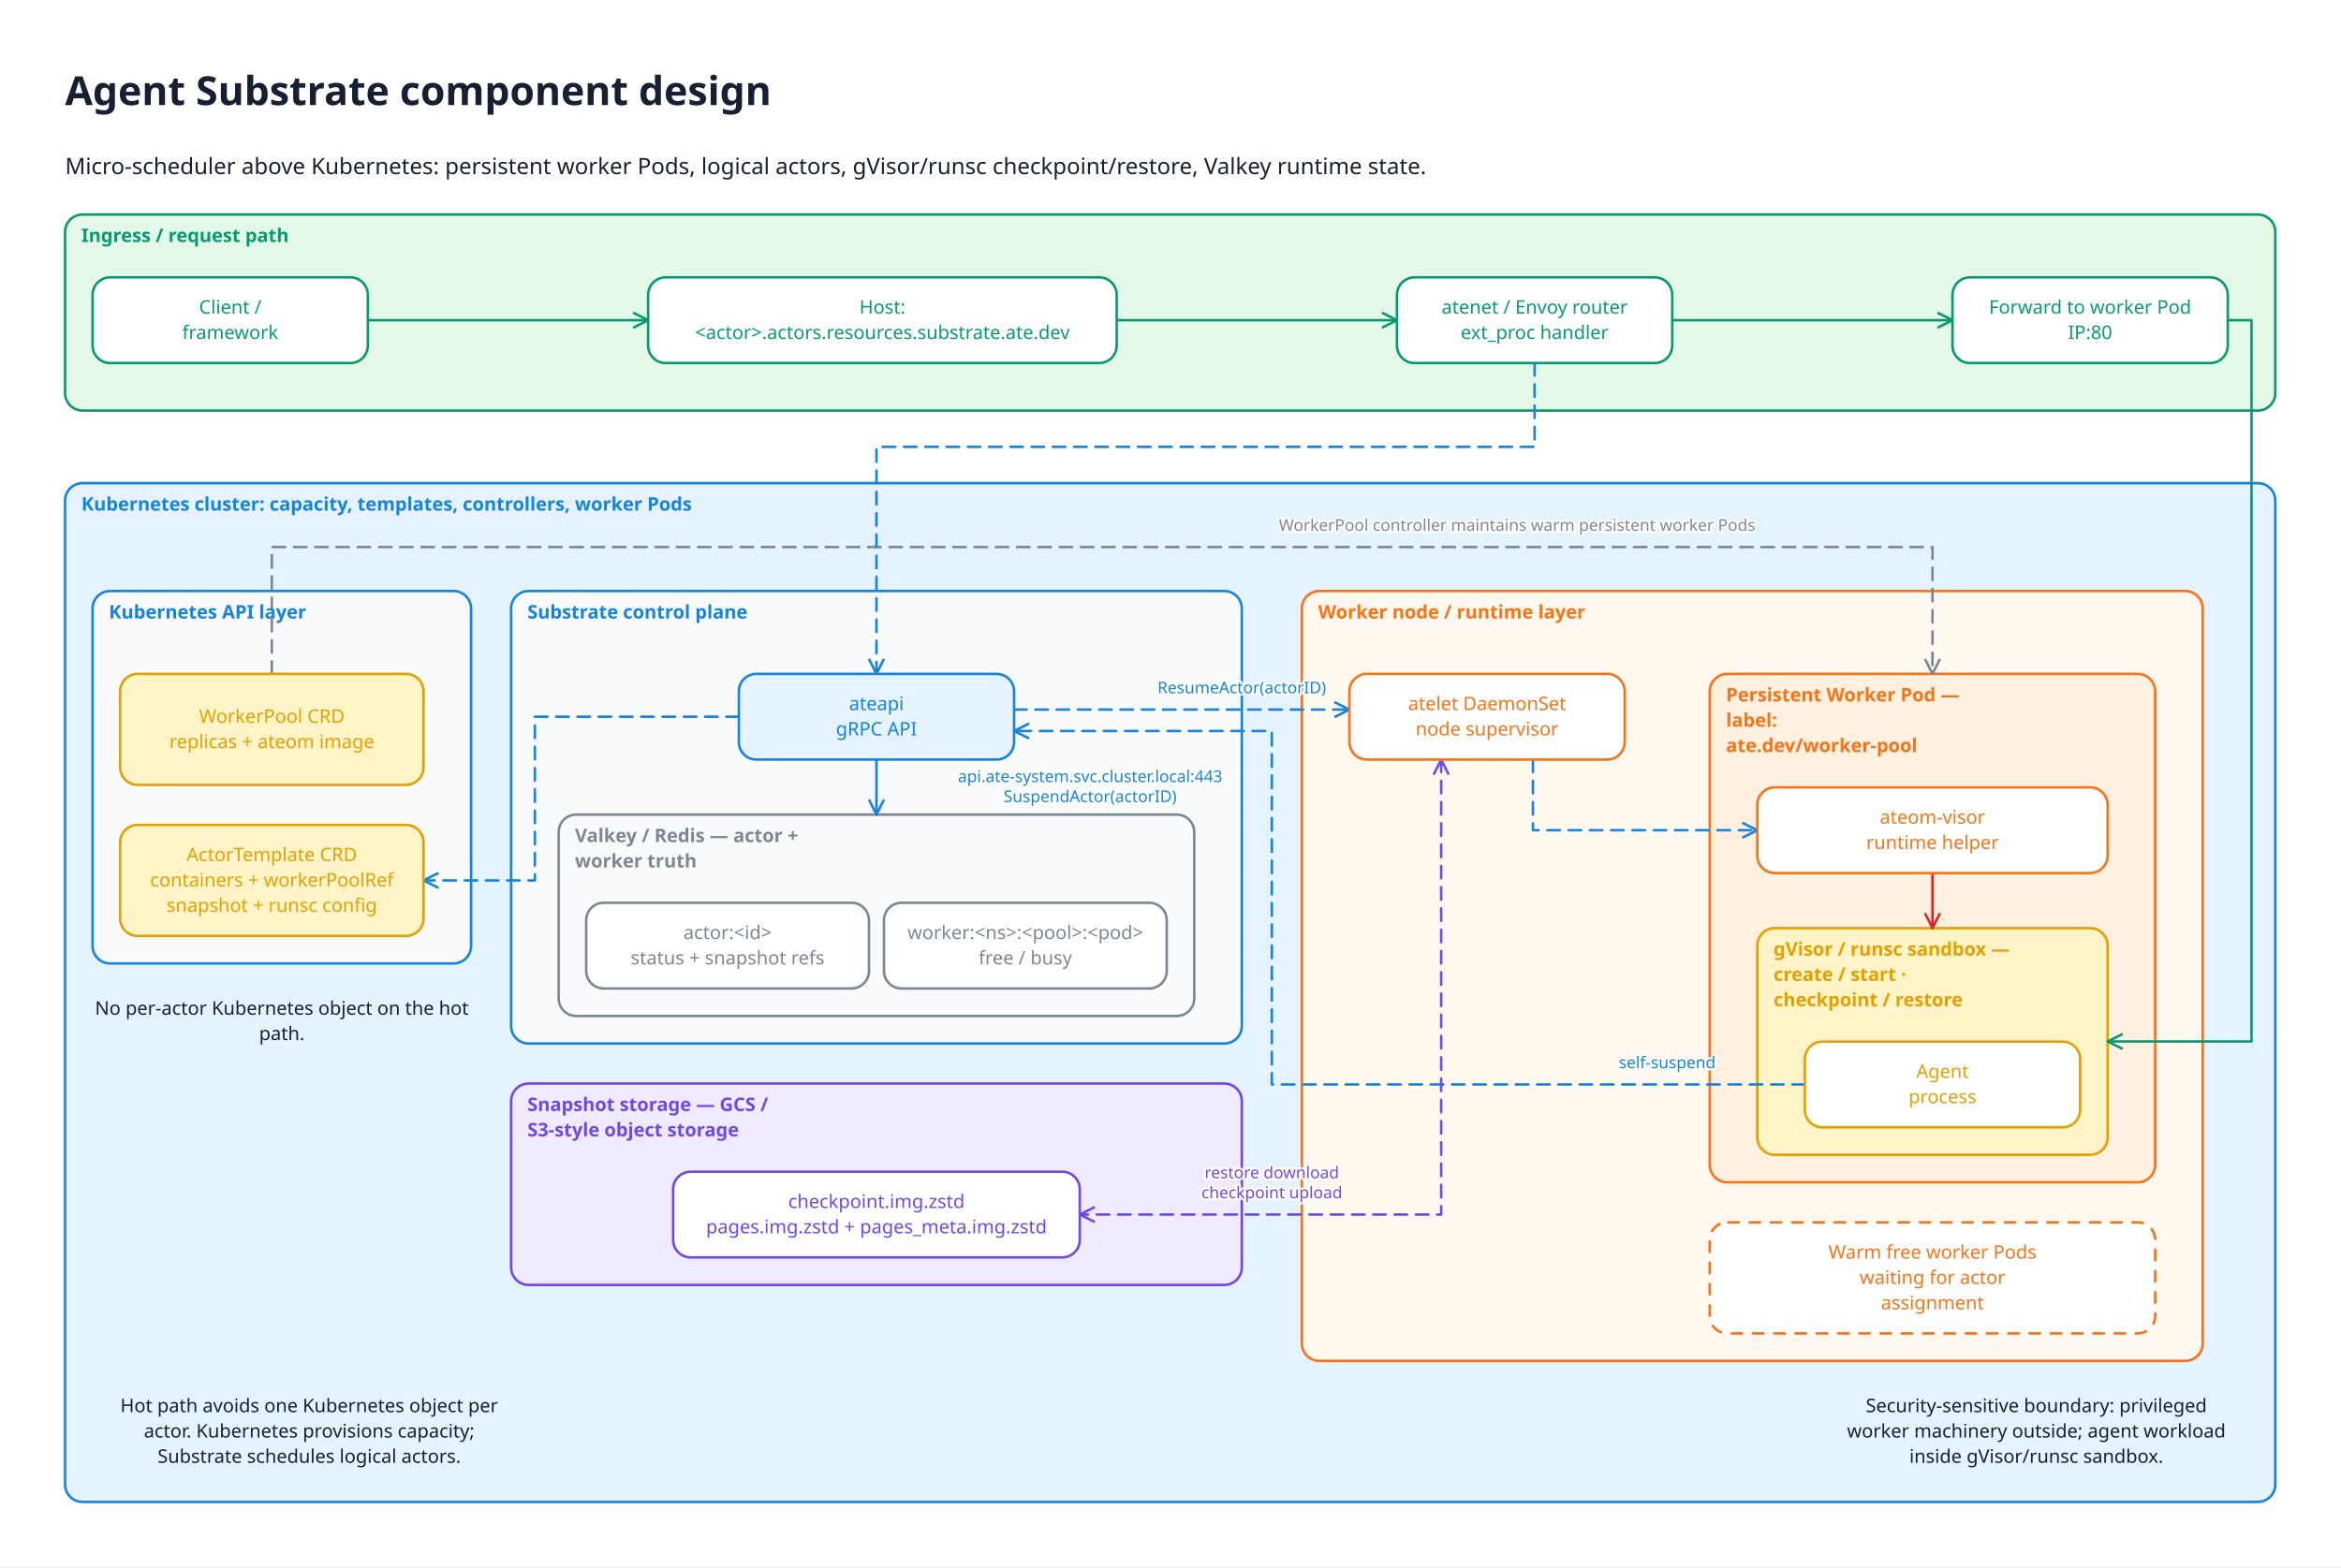
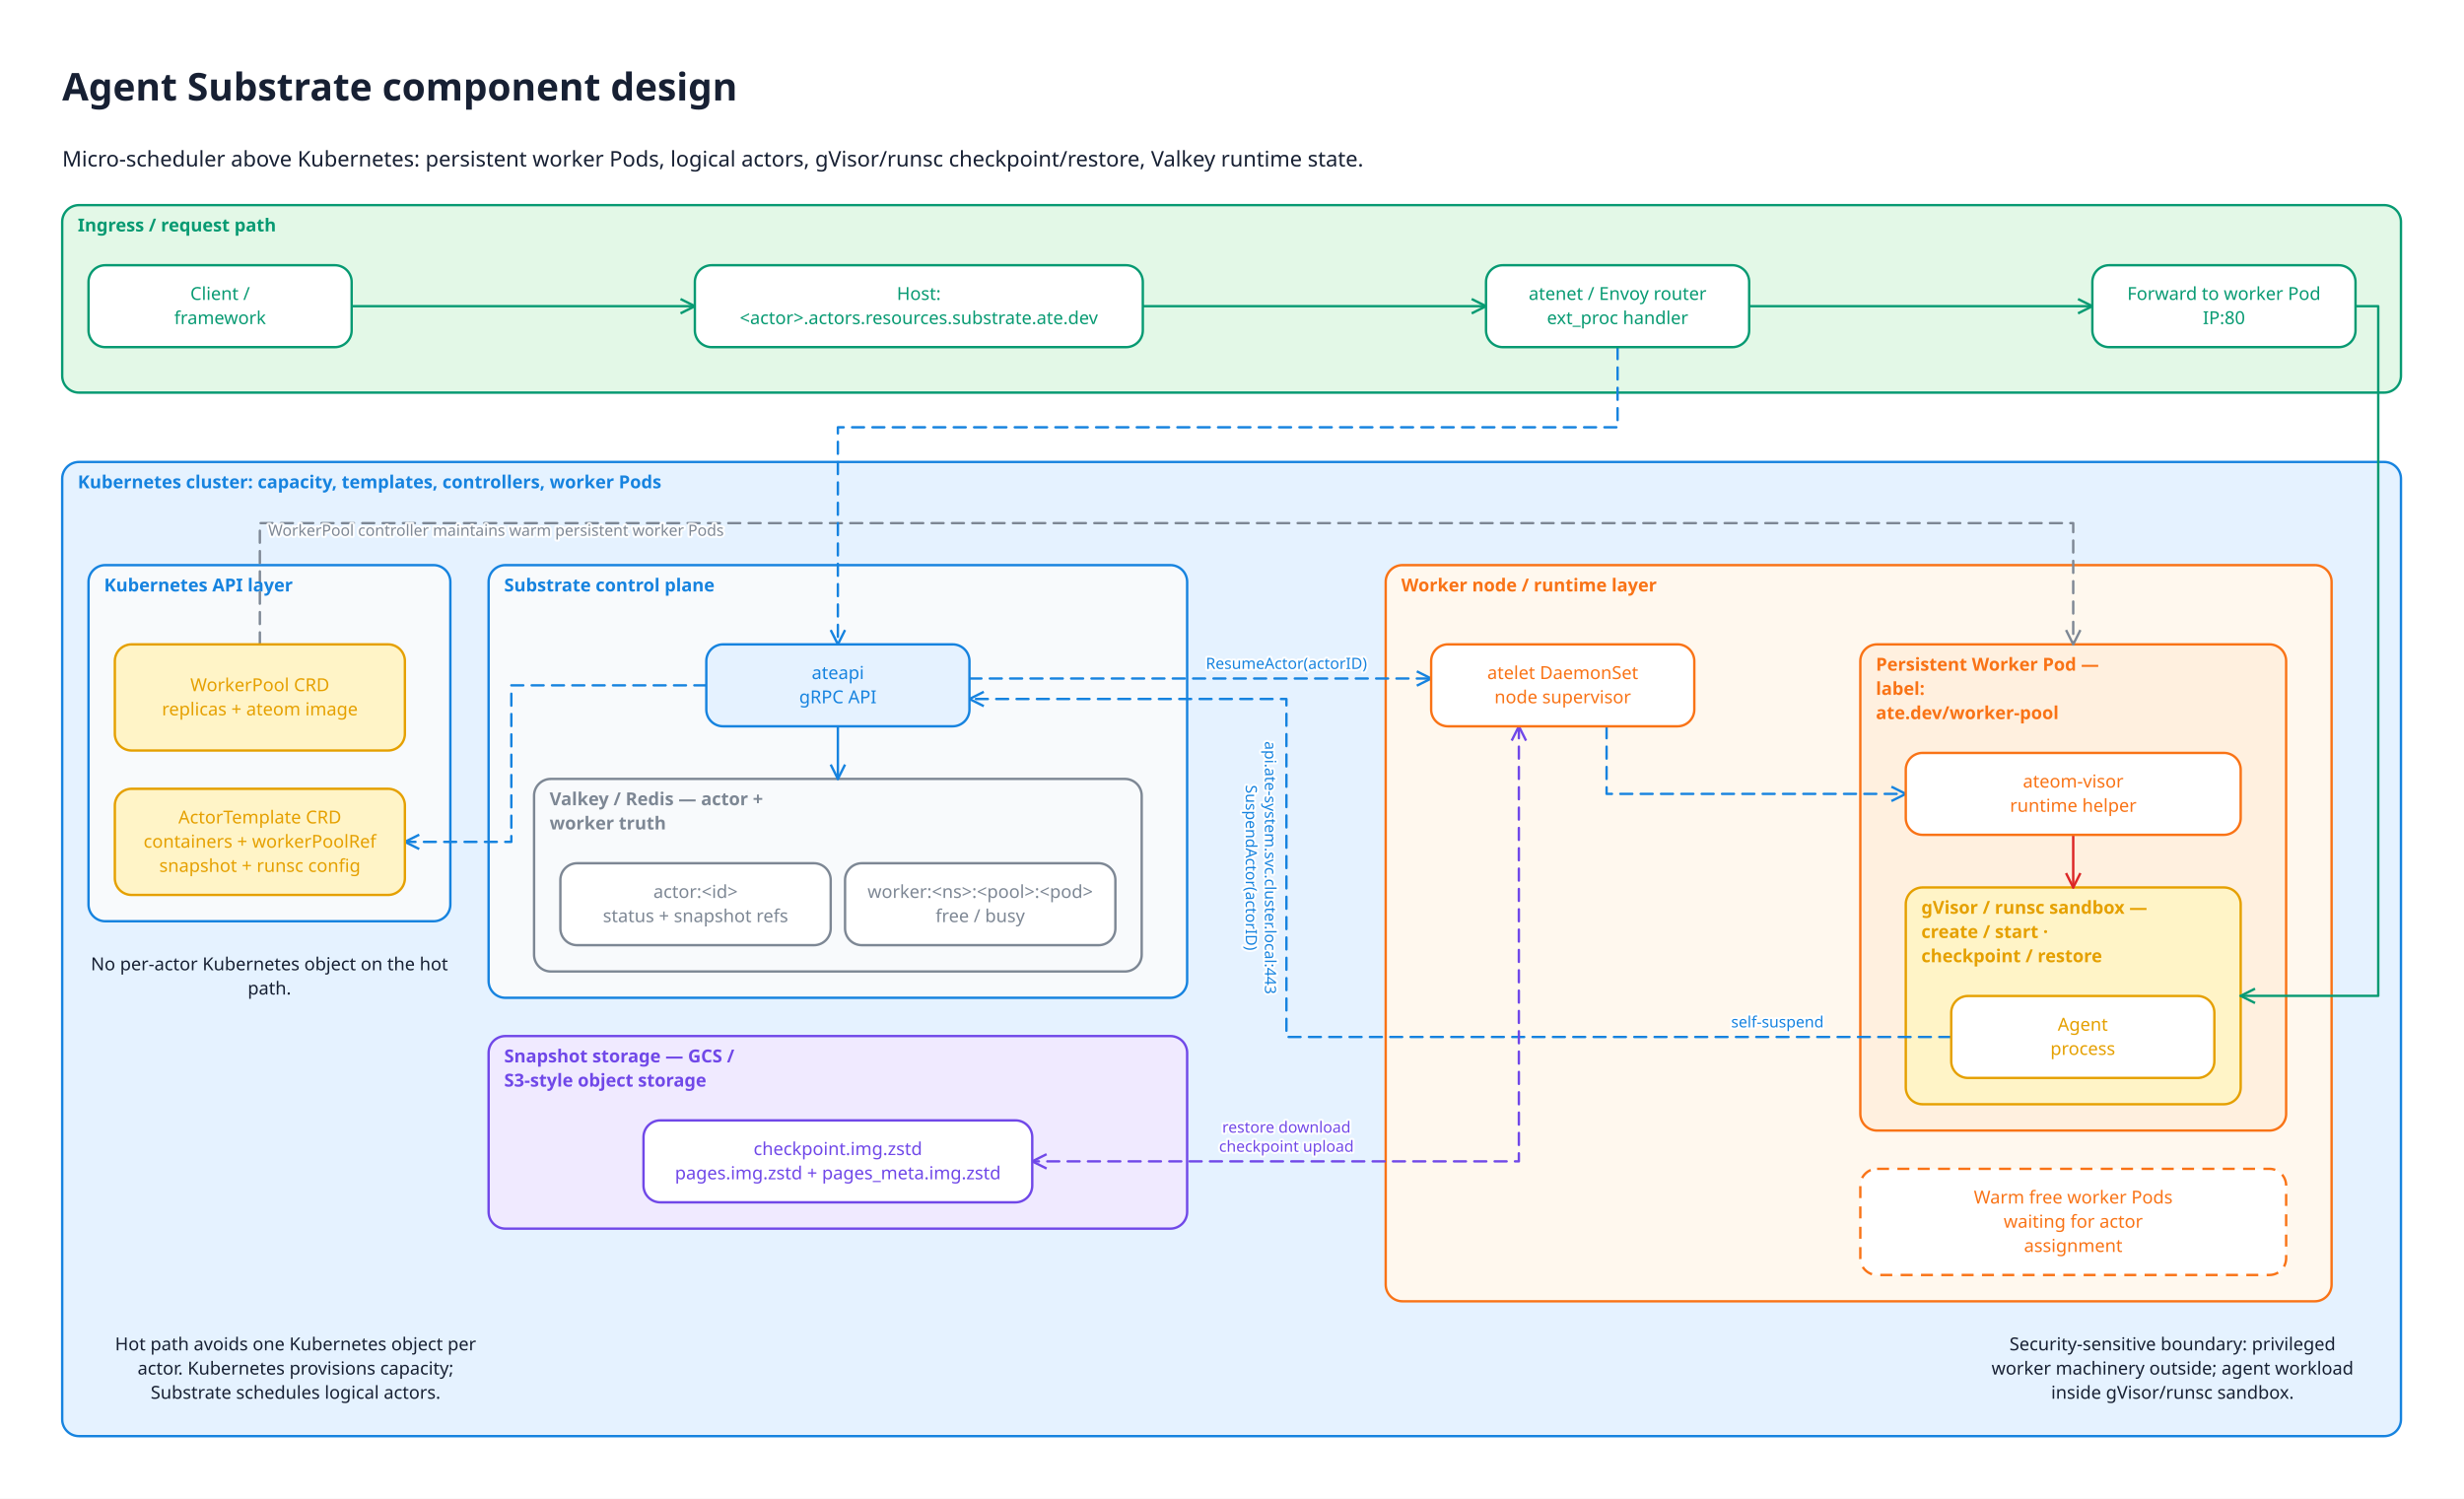
- <svg xmlns="http://www.w3.org/2000/svg" width="1871" height="1253" viewBox="0 0 1871 1253" role="img" aria-label="agent-substrate">
+ <svg xmlns="http://www.w3.org/2000/svg" width="2060" height="1253" viewBox="0 0 2060 1253" role="img" aria-label="agent-substrate">
  <rect width="100%" height="100%" fill="#ffffff" />
  <g id="boundaries">
-     <rect x="52" y="171.5" width="1766.5" height="156.75" rx="14" fill="#e3f8e7" stroke="#079a72" stroke-width="2" />
-     <rect x="52" y="386.25" width="1766.5" height="814.5" rx="14" fill="#e5f2ff" stroke="#1683df" stroke-width="2" />
+     <rect x="52" y="171.5" width="1955.3" height="156.75" rx="14" fill="#e3f8e7" stroke="#079a72" stroke-width="2" />
+     <rect x="52" y="386.25" width="1955.3" height="814.5" rx="14" fill="#e5f2ff" stroke="#1683df" stroke-width="2" />
    <rect x="74" y="472.5" width="302.5" height="297.75" rx="14" fill="#f8fafc" stroke="#1683df" stroke-width="2" />
-     <rect x="1040.5" y="472.5" width="720" height="615.5" rx="14" fill="#fff8ee" stroke="#f97316" stroke-width="2" />
+     <rect x="1158.5" y="472.5" width="790.8" height="615.5" rx="14" fill="#fff8ee" stroke="#f97316" stroke-width="2" />
    <rect x="408.5" y="472.5" width="584" height="361.75" rx="14" fill="#f8fafc" stroke="#1683df" stroke-width="2" />
    <rect x="408.5" y="866.25" width="584" height="161" rx="14" fill="#f0eaff" stroke="#7048e8" stroke-width="2" />
    <rect x="446.5" y="651.25" width="508" height="161" rx="14" fill="#f8fafc" stroke="#7d8794" stroke-width="2" />
-     <rect x="1366.5" y="538.75" width="356" height="406.5" rx="14" fill="#fff0df" stroke="#f97316" stroke-width="2" />
-     <rect x="1404.5" y="742" width="280" height="181.25" rx="14" fill="#fff4c7" stroke="#e5a000" stroke-width="2" />
+     <rect x="1555.3" y="538.75" width="356" height="406.5" rx="14" fill="#fff0df" stroke="#f97316" stroke-width="2" />
+     <rect x="1593.3" y="742" width="280" height="181.25" rx="14" fill="#fff4c7" stroke="#e5a000" stroke-width="2" />
  </g>
  <g id="corridor-dividers" />
  <g id="lines">
    <g data-line="$line-1">
-       <polyline points="294,256 518,256" fill="none" stroke="#079a72" stroke-width="2" stroke-linejoin="round" stroke-linecap="round" />
-       <path d="M 506 262 L 518 256 L 506 250" fill="none" stroke="#079a72" stroke-width="2" stroke-linejoin="round" />
+       <polyline points="294,256 580.933,256" fill="none" stroke="#079a72" stroke-width="2" stroke-linejoin="round" stroke-linecap="round" />
+       <path d="M 568.933 262 L 580.933 256 L 568.933 250" fill="none" stroke="#079a72" stroke-width="2" stroke-linejoin="round" />
    </g>
    <g data-line="$line-2">
-       <polyline points="892.5,256 1116.5,256" fill="none" stroke="#079a72" stroke-width="2" stroke-linejoin="round" stroke-linecap="round" />
-       <path d="M 1104.5 262 L 1116.5 256 L 1104.5 250" fill="none" stroke="#079a72" stroke-width="2" stroke-linejoin="round" />
+       <polyline points="955.433,256 1242.367,256" fill="none" stroke="#079a72" stroke-width="2" stroke-linejoin="round" stroke-linecap="round" />
+       <path d="M 1230.367 262 L 1242.367 256 L 1230.367 250" fill="none" stroke="#079a72" stroke-width="2" stroke-linejoin="round" />
    </g>
    <g data-line="$line-3">
-       <polyline points="1336.5,256 1560.5,256" fill="none" stroke="#079a72" stroke-width="2" stroke-linejoin="round" stroke-linecap="round" />
-       <path d="M 1548.5 262 L 1560.5 256 L 1548.5 250" fill="none" stroke="#079a72" stroke-width="2" stroke-linejoin="round" />
+       <polyline points="1462.367,256 1749.3,256" fill="none" stroke="#079a72" stroke-width="2" stroke-linejoin="round" stroke-linecap="round" />
+       <path d="M 1737.3 262 L 1749.3 256 L 1737.3 250" fill="none" stroke="#079a72" stroke-width="2" stroke-linejoin="round" />
    </g>
    <g data-line="$line-4">
      <polyline points="700.5,607.25 700.5,651.25" fill="none" stroke="#1683df" stroke-width="2" stroke-linejoin="round" stroke-linecap="round" />
      <path d="M 694.5 639.25 L 700.5 651.25 L 706.5 639.25" fill="none" stroke="#1683df" stroke-width="2" stroke-linejoin="round" />
    </g>
    <g data-line="$line-5">
-       <polyline points="1544.5,698 1544.5,742" fill="none" stroke="#dc2626" stroke-width="2" stroke-linejoin="round" stroke-linecap="round" />
-       <path d="M 1538.5 730 L 1544.5 742 L 1550.5 730" fill="none" stroke="#dc2626" stroke-width="2" stroke-linejoin="round" />
+       <polyline points="1733.3,698 1733.3,742" fill="none" stroke="#dc2626" stroke-width="2" stroke-linejoin="round" stroke-linecap="round" />
+       <path d="M 1727.3 730 L 1733.3 742 L 1739.3 730" fill="none" stroke="#dc2626" stroke-width="2" stroke-linejoin="round" />
    </g>
    <g data-line="supervise-pod">
-       <polyline points="1225.167,607.25 1225.167,663.75 1404.5,663.75" fill="none" stroke="#1683df" stroke-width="2" stroke-linejoin="round" stroke-linecap="round" stroke-dasharray="10 7" />
-       <path d="M 1392.5 669.75 L 1404.5 663.75 L 1392.5 657.75" fill="none" stroke="#1683df" stroke-width="2" stroke-linejoin="round" />
+       <polyline points="1343.167,607.25 1343.167,663.75 1593.3,663.75" fill="none" stroke="#1683df" stroke-width="2" stroke-linejoin="round" stroke-linecap="round" stroke-dasharray="10 7" />
+       <path d="M 1581.3 669.75 L 1593.3 663.75 L 1581.3 657.75" fill="none" stroke="#1683df" stroke-width="2" stroke-linejoin="round" />
    </g>
    <g data-line="actor-template-api">
      <polyline points="590.5,573 427.5,573 427.5,703.875 338.5,703.875" fill="none" stroke="#1683df" stroke-width="2" stroke-linejoin="round" stroke-linecap="round" stroke-dasharray="10 7" />
      <path d="M 350.5 697.875 L 338.5 703.875 L 350.5 709.875" fill="none" stroke="#1683df" stroke-width="2" stroke-linejoin="round" />
    </g>
    <g data-line="resume-actor">
-       <polyline points="810.5,567.292 1016.5,567.292 1078.5,567.292" fill="none" stroke="#1683df" stroke-width="2" stroke-linejoin="round" stroke-linecap="round" stroke-dasharray="10 7" />
-       <path d="M 1066.5 573.292 L 1078.5 567.292 L 1066.5 561.292" fill="none" stroke="#1683df" stroke-width="2" stroke-linejoin="round" />
+       <polyline points="810.5,567.292 1075.5,567.292 1196.5,567.292" fill="none" stroke="#1683df" stroke-width="2" stroke-linejoin="round" stroke-linecap="round" stroke-dasharray="10 7" />
+       <path d="M 1184.5 573.292 L 1196.5 567.292 L 1184.5 561.292" fill="none" stroke="#1683df" stroke-width="2" stroke-linejoin="round" />
    </g>
    <g data-line="self-suspend">
-       <polyline points="1442.5,867 1016.5,867 1016.5,584.417 810.5,584.417" fill="none" stroke="#1683df" stroke-width="2" stroke-linejoin="round" stroke-linecap="round" stroke-dasharray="10 7" />
+       <polyline points="1631.3,867 1075.5,867 1075.5,584.417 810.5,584.417" fill="none" stroke="#1683df" stroke-width="2" stroke-linejoin="round" stroke-linecap="round" stroke-dasharray="10 7" />
      <path d="M 822.5 578.417 L 810.5 584.417 L 822.5 590.417" fill="none" stroke="#1683df" stroke-width="2" stroke-linejoin="round" />
    </g>
    <g data-line="checkpoint-transfer">
-       <polyline points="1151.833,607.25 1151.833,971 863,971" fill="none" stroke="#7048e8" stroke-width="2" stroke-linejoin="round" stroke-linecap="round" stroke-dasharray="10 7" />
-       <path d="M 1157.833 619.25 L 1151.833 607.25 L 1145.833 619.25" fill="none" stroke="#7048e8" stroke-width="2" stroke-linejoin="round" />
+       <polyline points="1269.833,607.25 1269.833,971 863,971" fill="none" stroke="#7048e8" stroke-width="2" stroke-linejoin="round" stroke-linecap="round" stroke-dasharray="10 7" />
+       <path d="M 1275.833 619.25 L 1269.833 607.25 L 1263.833 619.25" fill="none" stroke="#7048e8" stroke-width="2" stroke-linejoin="round" />
      <path d="M 875 965 L 863 971 L 875 977" fill="none" stroke="#7048e8" stroke-width="2" stroke-linejoin="round" />
    </g>
    <g data-line="worker-pool-controller">
-       <polyline points="217.25,538.75 217.25,437.375 1544.5,437.375 1544.5,538.75" fill="none" stroke="#7d8794" stroke-width="2" stroke-linejoin="round" stroke-linecap="round" stroke-dasharray="10 7" />
-       <path d="M 1538.5 526.75 L 1544.5 538.75 L 1550.5 526.75" fill="none" stroke="#7d8794" stroke-width="2" stroke-linejoin="round" />
+       <polyline points="217.25,538.75 217.25,437.375 1733.3,437.375 1733.3,538.75" fill="none" stroke="#7d8794" stroke-width="2" stroke-linejoin="round" stroke-linecap="round" stroke-dasharray="10 7" />
+       <path d="M 1727.3 526.75 L 1733.3 538.75 L 1739.3 526.75" fill="none" stroke="#7d8794" stroke-width="2" stroke-linejoin="round" />
    </g>
    <g data-line="ingress-control">
-       <polyline points="1226.5,290.25 1226.5,357.25 700.5,357.25 700.5,437.375 700.5,538.75" fill="none" stroke="#1683df" stroke-width="2" stroke-linejoin="round" stroke-linecap="round" stroke-dasharray="10 7" />
+       <polyline points="1352.367,290.25 1352.367,357.25 700.5,357.25 700.5,437.375 700.5,538.75" fill="none" stroke="#1683df" stroke-width="2" stroke-linejoin="round" stroke-linecap="round" stroke-dasharray="10 7" />
      <path d="M 694.5 526.75 L 700.5 538.75 L 706.5 526.75" fill="none" stroke="#1683df" stroke-width="2" stroke-linejoin="round" />
    </g>
    <g data-line="request-to-agent">
-       <polyline points="1780.5,256 1799.5,256 1799.5,832.625 1684.5,832.625" fill="none" stroke="#079a72" stroke-width="2" stroke-linejoin="round" stroke-linecap="round" />
-       <path d="M 1696.5 826.625 L 1684.5 832.625 L 1696.5 838.625" fill="none" stroke="#079a72" stroke-width="2" stroke-linejoin="round" />
+       <polyline points="1969.3,256 1988.3,256 1988.3,832.625 1873.3,832.625" fill="none" stroke="#079a72" stroke-width="2" stroke-linejoin="round" stroke-linecap="round" />
+       <path d="M 1885.3 826.625 L 1873.3 832.625 L 1885.3 838.625" fill="none" stroke="#079a72" stroke-width="2" stroke-linejoin="round" />
    </g>
  </g>
  <g id="objects">
    <rect x="74" y="221.75" width="220" height="68.5" rx="14" fill="#ffffff" stroke="#079a72" stroke-width="2" />
-     <rect x="518" y="221.75" width="374.5" height="68.5" rx="14" fill="#ffffff" stroke="#079a72" stroke-width="2" />
-     <rect x="1116.5" y="221.75" width="220" height="68.5" rx="14" fill="#ffffff" stroke="#079a72" stroke-width="2" />
-     <rect x="1560.5" y="221.75" width="220" height="68.5" rx="14" fill="#ffffff" stroke="#079a72" stroke-width="2" />
+     <rect x="580.933" y="221.75" width="374.5" height="68.5" rx="14" fill="#ffffff" stroke="#079a72" stroke-width="2" />
+     <rect x="1242.367" y="221.75" width="220" height="68.5" rx="14" fill="#ffffff" stroke="#079a72" stroke-width="2" />
+     <rect x="1749.3" y="221.75" width="220" height="68.5" rx="14" fill="#ffffff" stroke="#079a72" stroke-width="2" />
    <rect x="96" y="538.75" width="242.5" height="88.75" rx="14" fill="#fff4c7" stroke="#e5a000" stroke-width="2" />
    <rect x="96" y="659.5" width="242.5" height="88.75" rx="14" fill="#fff4c7" stroke="#e5a000" stroke-width="2" />
    <rect x="590.5" y="538.75" width="220" height="68.5" rx="14" fill="#e5f2ff" stroke="#1683df" stroke-width="2" />
    <rect x="468.5" y="721.75" width="226" height="68.5" rx="14" fill="#ffffff" stroke="#7d8794" stroke-width="2" />
    <rect x="706.5" y="721.75" width="226" height="68.5" rx="14" fill="#ffffff" stroke="#7d8794" stroke-width="2" />
    <rect x="538" y="936.75" width="325" height="68.5" rx="14" fill="#ffffff" stroke="#7048e8" stroke-width="2" />
-     <rect x="1078.5" y="538.75" width="220" height="68.5" rx="14" fill="#ffffff" stroke="#f97316" stroke-width="2" />
-     <rect x="1404.5" y="629.5" width="280" height="68.5" rx="14" fill="#ffffff" stroke="#f97316" stroke-width="2" />
-     <rect x="1442.5" y="832.75" width="220" height="68.5" rx="14" fill="#ffffff" stroke="#e5a000" stroke-width="2" />
-     <rect x="1366.5" y="977.25" width="356" height="88.75" rx="14" fill="#ffffff" stroke="#f97316" stroke-width="2" stroke-dasharray="10 7" />
+     <rect x="1196.5" y="538.75" width="220" height="68.5" rx="14" fill="#ffffff" stroke="#f97316" stroke-width="2" />
+     <rect x="1593.3" y="629.5" width="280" height="68.5" rx="14" fill="#ffffff" stroke="#f97316" stroke-width="2" />
+     <rect x="1631.3" y="832.75" width="220" height="68.5" rx="14" fill="#ffffff" stroke="#e5a000" stroke-width="2" />
+     <rect x="1555.3" y="977.25" width="356" height="88.75" rx="14" fill="#ffffff" stroke="#f97316" stroke-width="2" stroke-dasharray="10 7" />
  </g>
  <g id="ports" />
  <g id="text">
    <text x="52" y="84" text-anchor="start" fill="#172033" font-family="ui-rounded, 'Comic Sans MS', sans-serif" font-size="32" font-weight="700">Agent Substrate component design</text>
    <text x="52" y="139.2" text-anchor="start" fill="#172033" font-family="ui-rounded, 'Comic Sans MS', sans-serif" font-size="18" font-weight="450">Micro-scheduler above Kubernetes: persistent worker Pods, logical actors, gVisor/runsc checkpoint/restore, Valkey runtime state.</text>
    <text x="65" y="193.5" text-anchor="start" fill="#079a72" font-family="ui-rounded, 'Comic Sans MS', sans-serif" font-size="15" font-weight="700">Ingress / request path</text>
    <text x="184" y="250.75" text-anchor="middle" fill="#079a72" font-family="ui-rounded, 'Comic Sans MS', sans-serif" font-size="15" font-weight="450">Client /</text>
    <text x="184" y="271" text-anchor="middle" fill="#079a72" font-family="ui-rounded, 'Comic Sans MS', sans-serif" font-size="15" font-weight="450">framework</text>
-     <text x="705.25" y="250.75" text-anchor="middle" fill="#079a72" font-family="ui-rounded, 'Comic Sans MS', sans-serif" font-size="15" font-weight="450">Host:</text>
-     <text x="705.25" y="271" text-anchor="middle" fill="#079a72" font-family="ui-rounded, 'Comic Sans MS', sans-serif" font-size="15" font-weight="450">&lt;actor&gt;.actors.resources.substrate.ate.dev</text>
-     <text x="1226.5" y="250.75" text-anchor="middle" fill="#079a72" font-family="ui-rounded, 'Comic Sans MS', sans-serif" font-size="15" font-weight="450">atenet / Envoy router</text>
-     <text x="1226.5" y="271" text-anchor="middle" fill="#079a72" font-family="ui-rounded, 'Comic Sans MS', sans-serif" font-size="15" font-weight="450">ext_proc handler</text>
-     <text x="1670.5" y="250.75" text-anchor="middle" fill="#079a72" font-family="ui-rounded, 'Comic Sans MS', sans-serif" font-size="15" font-weight="450">Forward to worker Pod</text>
-     <text x="1670.5" y="271" text-anchor="middle" fill="#079a72" font-family="ui-rounded, 'Comic Sans MS', sans-serif" font-size="15" font-weight="450">IP:80</text>
+     <text x="768.183" y="250.75" text-anchor="middle" fill="#079a72" font-family="ui-rounded, 'Comic Sans MS', sans-serif" font-size="15" font-weight="450">Host:</text>
+     <text x="768.183" y="271" text-anchor="middle" fill="#079a72" font-family="ui-rounded, 'Comic Sans MS', sans-serif" font-size="15" font-weight="450">&lt;actor&gt;.actors.resources.substrate.ate.dev</text>
+     <text x="1352.367" y="250.75" text-anchor="middle" fill="#079a72" font-family="ui-rounded, 'Comic Sans MS', sans-serif" font-size="15" font-weight="450">atenet / Envoy router</text>
+     <text x="1352.367" y="271" text-anchor="middle" fill="#079a72" font-family="ui-rounded, 'Comic Sans MS', sans-serif" font-size="15" font-weight="450">ext_proc handler</text>
+     <text x="1859.3" y="250.75" text-anchor="middle" fill="#079a72" font-family="ui-rounded, 'Comic Sans MS', sans-serif" font-size="15" font-weight="450">Forward to worker Pod</text>
+     <text x="1859.3" y="271" text-anchor="middle" fill="#079a72" font-family="ui-rounded, 'Comic Sans MS', sans-serif" font-size="15" font-weight="450">IP:80</text>
    <text x="65" y="408.25" text-anchor="start" fill="#1683df" font-family="ui-rounded, 'Comic Sans MS', sans-serif" font-size="15" font-weight="700">Kubernetes cluster: capacity, templates, controllers, worker Pods</text>
    <text x="87" y="494.5" text-anchor="start" fill="#1683df" font-family="ui-rounded, 'Comic Sans MS', sans-serif" font-size="15" font-weight="700">Kubernetes API layer</text>
    <text x="217.25" y="577.875" text-anchor="middle" fill="#e5a000" font-family="ui-rounded, 'Comic Sans MS', sans-serif" font-size="15" font-weight="450">WorkerPool CRD</text>
    <text x="217.25" y="598.125" text-anchor="middle" fill="#e5a000" font-family="ui-rounded, 'Comic Sans MS', sans-serif" font-size="15" font-weight="450">replicas + ateom image</text>
    <text x="217.25" y="688.5" text-anchor="middle" fill="#e5a000" font-family="ui-rounded, 'Comic Sans MS', sans-serif" font-size="15" font-weight="450">ActorTemplate CRD</text>
    <text x="217.25" y="708.75" text-anchor="middle" fill="#e5a000" font-family="ui-rounded, 'Comic Sans MS', sans-serif" font-size="15" font-weight="450">containers + workerPoolRef</text>
    <text x="217.25" y="729" text-anchor="middle" fill="#e5a000" font-family="ui-rounded, 'Comic Sans MS', sans-serif" font-size="15" font-weight="450">snapshot + runsc config</text>
    <text x="421.5" y="494.5" text-anchor="start" fill="#1683df" font-family="ui-rounded, 'Comic Sans MS', sans-serif" font-size="15" font-weight="700">Substrate control plane</text>
    <text x="700.5" y="567.75" text-anchor="middle" fill="#1683df" font-family="ui-rounded, 'Comic Sans MS', sans-serif" font-size="15" font-weight="450">ateapi</text>
    <text x="700.5" y="588" text-anchor="middle" fill="#1683df" font-family="ui-rounded, 'Comic Sans MS', sans-serif" font-size="15" font-weight="450">gRPC API</text>
    <text x="459.5" y="673.25" text-anchor="start" fill="#7d8794" font-family="ui-rounded, 'Comic Sans MS', sans-serif" font-size="15" font-weight="700">Valkey / Redis — actor +</text>
    <text x="459.5" y="693.5" text-anchor="start" fill="#7d8794" font-family="ui-rounded, 'Comic Sans MS', sans-serif" font-size="15" font-weight="700">worker truth</text>
    <text x="581.5" y="750.75" text-anchor="middle" fill="#7d8794" font-family="ui-rounded, 'Comic Sans MS', sans-serif" font-size="15" font-weight="450">actor:&lt;id&gt;</text>
    <text x="581.5" y="771" text-anchor="middle" fill="#7d8794" font-family="ui-rounded, 'Comic Sans MS', sans-serif" font-size="15" font-weight="450">status + snapshot refs</text>
    <text x="819.5" y="750.75" text-anchor="middle" fill="#7d8794" font-family="ui-rounded, 'Comic Sans MS', sans-serif" font-size="15" font-weight="450">worker:&lt;ns&gt;:&lt;pool&gt;:&lt;pod&gt;</text>
    <text x="819.5" y="771" text-anchor="middle" fill="#7d8794" font-family="ui-rounded, 'Comic Sans MS', sans-serif" font-size="15" font-weight="450">free / busy</text>
    <text x="421.5" y="888.25" text-anchor="start" fill="#7048e8" font-family="ui-rounded, 'Comic Sans MS', sans-serif" font-size="15" font-weight="700">Snapshot storage — GCS /</text>
    <text x="421.5" y="908.5" text-anchor="start" fill="#7048e8" font-family="ui-rounded, 'Comic Sans MS', sans-serif" font-size="15" font-weight="700">S3-style object storage</text>
    <text x="700.5" y="965.75" text-anchor="middle" fill="#7048e8" font-family="ui-rounded, 'Comic Sans MS', sans-serif" font-size="15" font-weight="450">checkpoint.img.zstd</text>
    <text x="700.5" y="986" text-anchor="middle" fill="#7048e8" font-family="ui-rounded, 'Comic Sans MS', sans-serif" font-size="15" font-weight="450">pages.img.zstd + pages_meta.img.zstd</text>
-     <text x="1053.5" y="494.5" text-anchor="start" fill="#f97316" font-family="ui-rounded, 'Comic Sans MS', sans-serif" font-size="15" font-weight="700">Worker node / runtime layer</text>
-     <text x="1188.5" y="567.75" text-anchor="middle" fill="#f97316" font-family="ui-rounded, 'Comic Sans MS', sans-serif" font-size="15" font-weight="450">atelet DaemonSet</text>
-     <text x="1188.5" y="588" text-anchor="middle" fill="#f97316" font-family="ui-rounded, 'Comic Sans MS', sans-serif" font-size="15" font-weight="450">node supervisor</text>
-     <text x="1379.5" y="560.75" text-anchor="start" fill="#f97316" font-family="ui-rounded, 'Comic Sans MS', sans-serif" font-size="15" font-weight="700">Persistent Worker Pod —</text>
-     <text x="1379.5" y="581" text-anchor="start" fill="#f97316" font-family="ui-rounded, 'Comic Sans MS', sans-serif" font-size="15" font-weight="700">label:</text>
-     <text x="1379.5" y="601.25" text-anchor="start" fill="#f97316" font-family="ui-rounded, 'Comic Sans MS', sans-serif" font-size="15" font-weight="700">ate.dev/worker-pool</text>
-     <text x="1544.5" y="658.5" text-anchor="middle" fill="#f97316" font-family="ui-rounded, 'Comic Sans MS', sans-serif" font-size="15" font-weight="450">ateom-visor</text>
-     <text x="1544.5" y="678.75" text-anchor="middle" fill="#f97316" font-family="ui-rounded, 'Comic Sans MS', sans-serif" font-size="15" font-weight="450">runtime helper</text>
-     <text x="1417.5" y="764" text-anchor="start" fill="#e5a000" font-family="ui-rounded, 'Comic Sans MS', sans-serif" font-size="15" font-weight="700">gVisor / runsc sandbox —</text>
-     <text x="1417.5" y="784.25" text-anchor="start" fill="#e5a000" font-family="ui-rounded, 'Comic Sans MS', sans-serif" font-size="15" font-weight="700">create / start ·</text>
-     <text x="1417.5" y="804.5" text-anchor="start" fill="#e5a000" font-family="ui-rounded, 'Comic Sans MS', sans-serif" font-size="15" font-weight="700">checkpoint / restore</text>
-     <text x="1552.5" y="861.75" text-anchor="middle" fill="#e5a000" font-family="ui-rounded, 'Comic Sans MS', sans-serif" font-size="15" font-weight="450">Agent</text>
-     <text x="1552.5" y="882" text-anchor="middle" fill="#e5a000" font-family="ui-rounded, 'Comic Sans MS', sans-serif" font-size="15" font-weight="450">process</text>
-     <text x="1544.5" y="1006.25" text-anchor="middle" fill="#f97316" font-family="ui-rounded, 'Comic Sans MS', sans-serif" font-size="15" font-weight="450">Warm free worker Pods</text>
-     <text x="1544.5" y="1026.5" text-anchor="middle" fill="#f97316" font-family="ui-rounded, 'Comic Sans MS', sans-serif" font-size="15" font-weight="450">waiting for actor</text>
-     <text x="1544.5" y="1046.75" text-anchor="middle" fill="#f97316" font-family="ui-rounded, 'Comic Sans MS', sans-serif" font-size="15" font-weight="450">assignment</text>
+     <text x="1171.5" y="494.5" text-anchor="start" fill="#f97316" font-family="ui-rounded, 'Comic Sans MS', sans-serif" font-size="15" font-weight="700">Worker node / runtime layer</text>
+     <text x="1306.5" y="567.75" text-anchor="middle" fill="#f97316" font-family="ui-rounded, 'Comic Sans MS', sans-serif" font-size="15" font-weight="450">atelet DaemonSet</text>
+     <text x="1306.5" y="588" text-anchor="middle" fill="#f97316" font-family="ui-rounded, 'Comic Sans MS', sans-serif" font-size="15" font-weight="450">node supervisor</text>
+     <text x="1568.3" y="560.75" text-anchor="start" fill="#f97316" font-family="ui-rounded, 'Comic Sans MS', sans-serif" font-size="15" font-weight="700">Persistent Worker Pod —</text>
+     <text x="1568.3" y="581" text-anchor="start" fill="#f97316" font-family="ui-rounded, 'Comic Sans MS', sans-serif" font-size="15" font-weight="700">label:</text>
+     <text x="1568.3" y="601.25" text-anchor="start" fill="#f97316" font-family="ui-rounded, 'Comic Sans MS', sans-serif" font-size="15" font-weight="700">ate.dev/worker-pool</text>
+     <text x="1733.3" y="658.5" text-anchor="middle" fill="#f97316" font-family="ui-rounded, 'Comic Sans MS', sans-serif" font-size="15" font-weight="450">ateom-visor</text>
+     <text x="1733.3" y="678.75" text-anchor="middle" fill="#f97316" font-family="ui-rounded, 'Comic Sans MS', sans-serif" font-size="15" font-weight="450">runtime helper</text>
+     <text x="1606.3" y="764" text-anchor="start" fill="#e5a000" font-family="ui-rounded, 'Comic Sans MS', sans-serif" font-size="15" font-weight="700">gVisor / runsc sandbox —</text>
+     <text x="1606.3" y="784.25" text-anchor="start" fill="#e5a000" font-family="ui-rounded, 'Comic Sans MS', sans-serif" font-size="15" font-weight="700">create / start ·</text>
+     <text x="1606.3" y="804.5" text-anchor="start" fill="#e5a000" font-family="ui-rounded, 'Comic Sans MS', sans-serif" font-size="15" font-weight="700">checkpoint / restore</text>
+     <text x="1741.3" y="861.75" text-anchor="middle" fill="#e5a000" font-family="ui-rounded, 'Comic Sans MS', sans-serif" font-size="15" font-weight="450">Agent</text>
+     <text x="1741.3" y="882" text-anchor="middle" fill="#e5a000" font-family="ui-rounded, 'Comic Sans MS', sans-serif" font-size="15" font-weight="450">process</text>
+     <text x="1733.3" y="1006.25" text-anchor="middle" fill="#f97316" font-family="ui-rounded, 'Comic Sans MS', sans-serif" font-size="15" font-weight="450">Warm free worker Pods</text>
+     <text x="1733.3" y="1026.5" text-anchor="middle" fill="#f97316" font-family="ui-rounded, 'Comic Sans MS', sans-serif" font-size="15" font-weight="450">waiting for actor</text>
+     <text x="1733.3" y="1046.75" text-anchor="middle" fill="#f97316" font-family="ui-rounded, 'Comic Sans MS', sans-serif" font-size="15" font-weight="450">assignment</text>
    <text x="225.25" y="811.25" text-anchor="middle" fill="#172033" font-family="ui-rounded, 'Comic Sans MS', sans-serif" font-size="15" font-weight="450">No per-actor Kubernetes object on the hot</text>
    <text x="225.25" y="831.5" text-anchor="middle" fill="#172033" font-family="ui-rounded, 'Comic Sans MS', sans-serif" font-size="15" font-weight="450">path.</text>
    <text x="247.125" y="1129" text-anchor="middle" fill="#172033" font-family="ui-rounded, 'Comic Sans MS', sans-serif" font-size="15" font-weight="450">Hot path avoids one Kubernetes object per</text>
    <text x="247.125" y="1149.25" text-anchor="middle" fill="#172033" font-family="ui-rounded, 'Comic Sans MS', sans-serif" font-size="15" font-weight="450">actor. Kubernetes provisions capacity;</text>
    <text x="247.125" y="1169.5" text-anchor="middle" fill="#172033" font-family="ui-rounded, 'Comic Sans MS', sans-serif" font-size="15" font-weight="450">Substrate schedules logical actors.</text>
-     <text x="1627.5" y="1129" text-anchor="middle" fill="#172033" font-family="ui-rounded, 'Comic Sans MS', sans-serif" font-size="15" font-weight="450">Security-sensitive boundary: privileged</text>
-     <text x="1627.5" y="1149.25" text-anchor="middle" fill="#172033" font-family="ui-rounded, 'Comic Sans MS', sans-serif" font-size="15" font-weight="450">worker machinery outside; agent workload</text>
-     <text x="1627.5" y="1169.5" text-anchor="middle" fill="#172033" font-family="ui-rounded, 'Comic Sans MS', sans-serif" font-size="15" font-weight="450">inside gVisor/runsc sandbox.</text>
+     <text x="1816.3" y="1129" text-anchor="middle" fill="#172033" font-family="ui-rounded, 'Comic Sans MS', sans-serif" font-size="15" font-weight="450">Security-sensitive boundary: privileged</text>
+     <text x="1816.3" y="1149.25" text-anchor="middle" fill="#172033" font-family="ui-rounded, 'Comic Sans MS', sans-serif" font-size="15" font-weight="450">worker machinery outside; agent workload</text>
+     <text x="1816.3" y="1169.5" text-anchor="middle" fill="#172033" font-family="ui-rounded, 'Comic Sans MS', sans-serif" font-size="15" font-weight="450">inside gVisor/runsc sandbox.</text>
    <g data-line-label="resume-actor">
-       <text x="992.5" y="554.292" text-anchor="middle" font-family="ui-rounded, sans-serif" font-size="13" fill="#1683df" stroke="#ffffff" stroke-opacity=".92" stroke-width="3.5" stroke-linejoin="round" paint-order="stroke fill">ResumeActor(actorID)</text>
+       <text x="1075.5" y="559.292" text-anchor="middle" font-family="ui-rounded, sans-serif" font-size="13" fill="#1683df" stroke="#ffffff" stroke-opacity=".92" stroke-width="3.5" stroke-linejoin="round" paint-order="stroke fill">ResumeActor(actorID)</text>
    </g>
    <g data-line-label="self-suspend">
-       <text x="1332.5" y="854" text-anchor="middle" font-family="ui-rounded, sans-serif" font-size="13" fill="#1683df" stroke="#ffffff" stroke-opacity=".92" stroke-width="3.5" stroke-linejoin="round" paint-order="stroke fill">self-suspend</text>
+       <text x="1486" y="859" text-anchor="middle" font-family="ui-rounded, sans-serif" font-size="13" fill="#1683df" stroke="#ffffff" stroke-opacity=".92" stroke-width="3.5" stroke-linejoin="round" paint-order="stroke fill">self-suspend</text>
    </g>
-     <g data-line-label="self-suspend">
-       <text x="871.3" y="625.25" text-anchor="middle" font-family="ui-rounded, sans-serif" font-size="13" fill="#1683df" stroke="#ffffff" stroke-opacity=".92" stroke-width="3.5" stroke-linejoin="round" paint-order="stroke fill">api.ate-system.svc.cluster.local:443</text>
-       <text x="871.3" y="641.25" text-anchor="middle" font-family="ui-rounded, sans-serif" font-size="13" fill="#1683df" stroke="#ffffff" stroke-opacity=".92" stroke-width="3.5" stroke-linejoin="round" paint-order="stroke fill">SuspendActor(actorID)</text>
+     <g data-line-label="self-suspend" transform="rotate(90 1054.5 725.5)">
+       <text x="1054.5" y="722.5" text-anchor="middle" font-family="ui-rounded, sans-serif" font-size="13" fill="#1683df" stroke="#ffffff" stroke-opacity=".92" stroke-width="3.5" stroke-linejoin="round" paint-order="stroke fill">api.ate-system.svc.cluster.local:443</text>
+       <text x="1054.5" y="738.5" text-anchor="middle" font-family="ui-rounded, sans-serif" font-size="13" fill="#1683df" stroke="#ffffff" stroke-opacity=".92" stroke-width="3.5" stroke-linejoin="round" paint-order="stroke fill">SuspendActor(actorID)</text>
    </g>
    <g data-line-label="checkpoint-transfer">
-       <text x="1016.5" y="942" text-anchor="middle" font-family="ui-rounded, sans-serif" font-size="13" fill="#7048e8" stroke="#ffffff" stroke-opacity=".92" stroke-width="3.5" stroke-linejoin="round" paint-order="stroke fill">restore download</text>
-       <text x="1016.5" y="958" text-anchor="middle" font-family="ui-rounded, sans-serif" font-size="13" fill="#7048e8" stroke="#ffffff" stroke-opacity=".92" stroke-width="3.5" stroke-linejoin="round" paint-order="stroke fill">checkpoint upload</text>
+       <text x="1075.5" y="947" text-anchor="middle" font-family="ui-rounded, sans-serif" font-size="13" fill="#7048e8" stroke="#ffffff" stroke-opacity=".92" stroke-width="3.5" stroke-linejoin="round" paint-order="stroke fill">restore download</text>
+       <text x="1075.5" y="963" text-anchor="middle" font-family="ui-rounded, sans-serif" font-size="13" fill="#7048e8" stroke="#ffffff" stroke-opacity=".92" stroke-width="3.5" stroke-linejoin="round" paint-order="stroke fill">checkpoint upload</text>
    </g>
    <g data-line-label="worker-pool-controller">
-       <text x="1212.5" y="424.375" text-anchor="middle" font-family="ui-rounded, sans-serif" font-size="13" fill="#7d8794" stroke="#ffffff" stroke-opacity=".92" stroke-width="3.5" stroke-linejoin="round" paint-order="stroke fill">WorkerPool controller maintains warm persistent worker Pods</text>
+       <text x="224.25" y="448" text-anchor="start" font-family="ui-rounded, sans-serif" font-size="13" fill="#7d8794" stroke="#ffffff" stroke-opacity=".92" stroke-width="3.5" stroke-linejoin="round" paint-order="stroke fill">WorkerPool controller maintains warm persistent worker Pods</text>
    </g>
  </g>
</svg>
